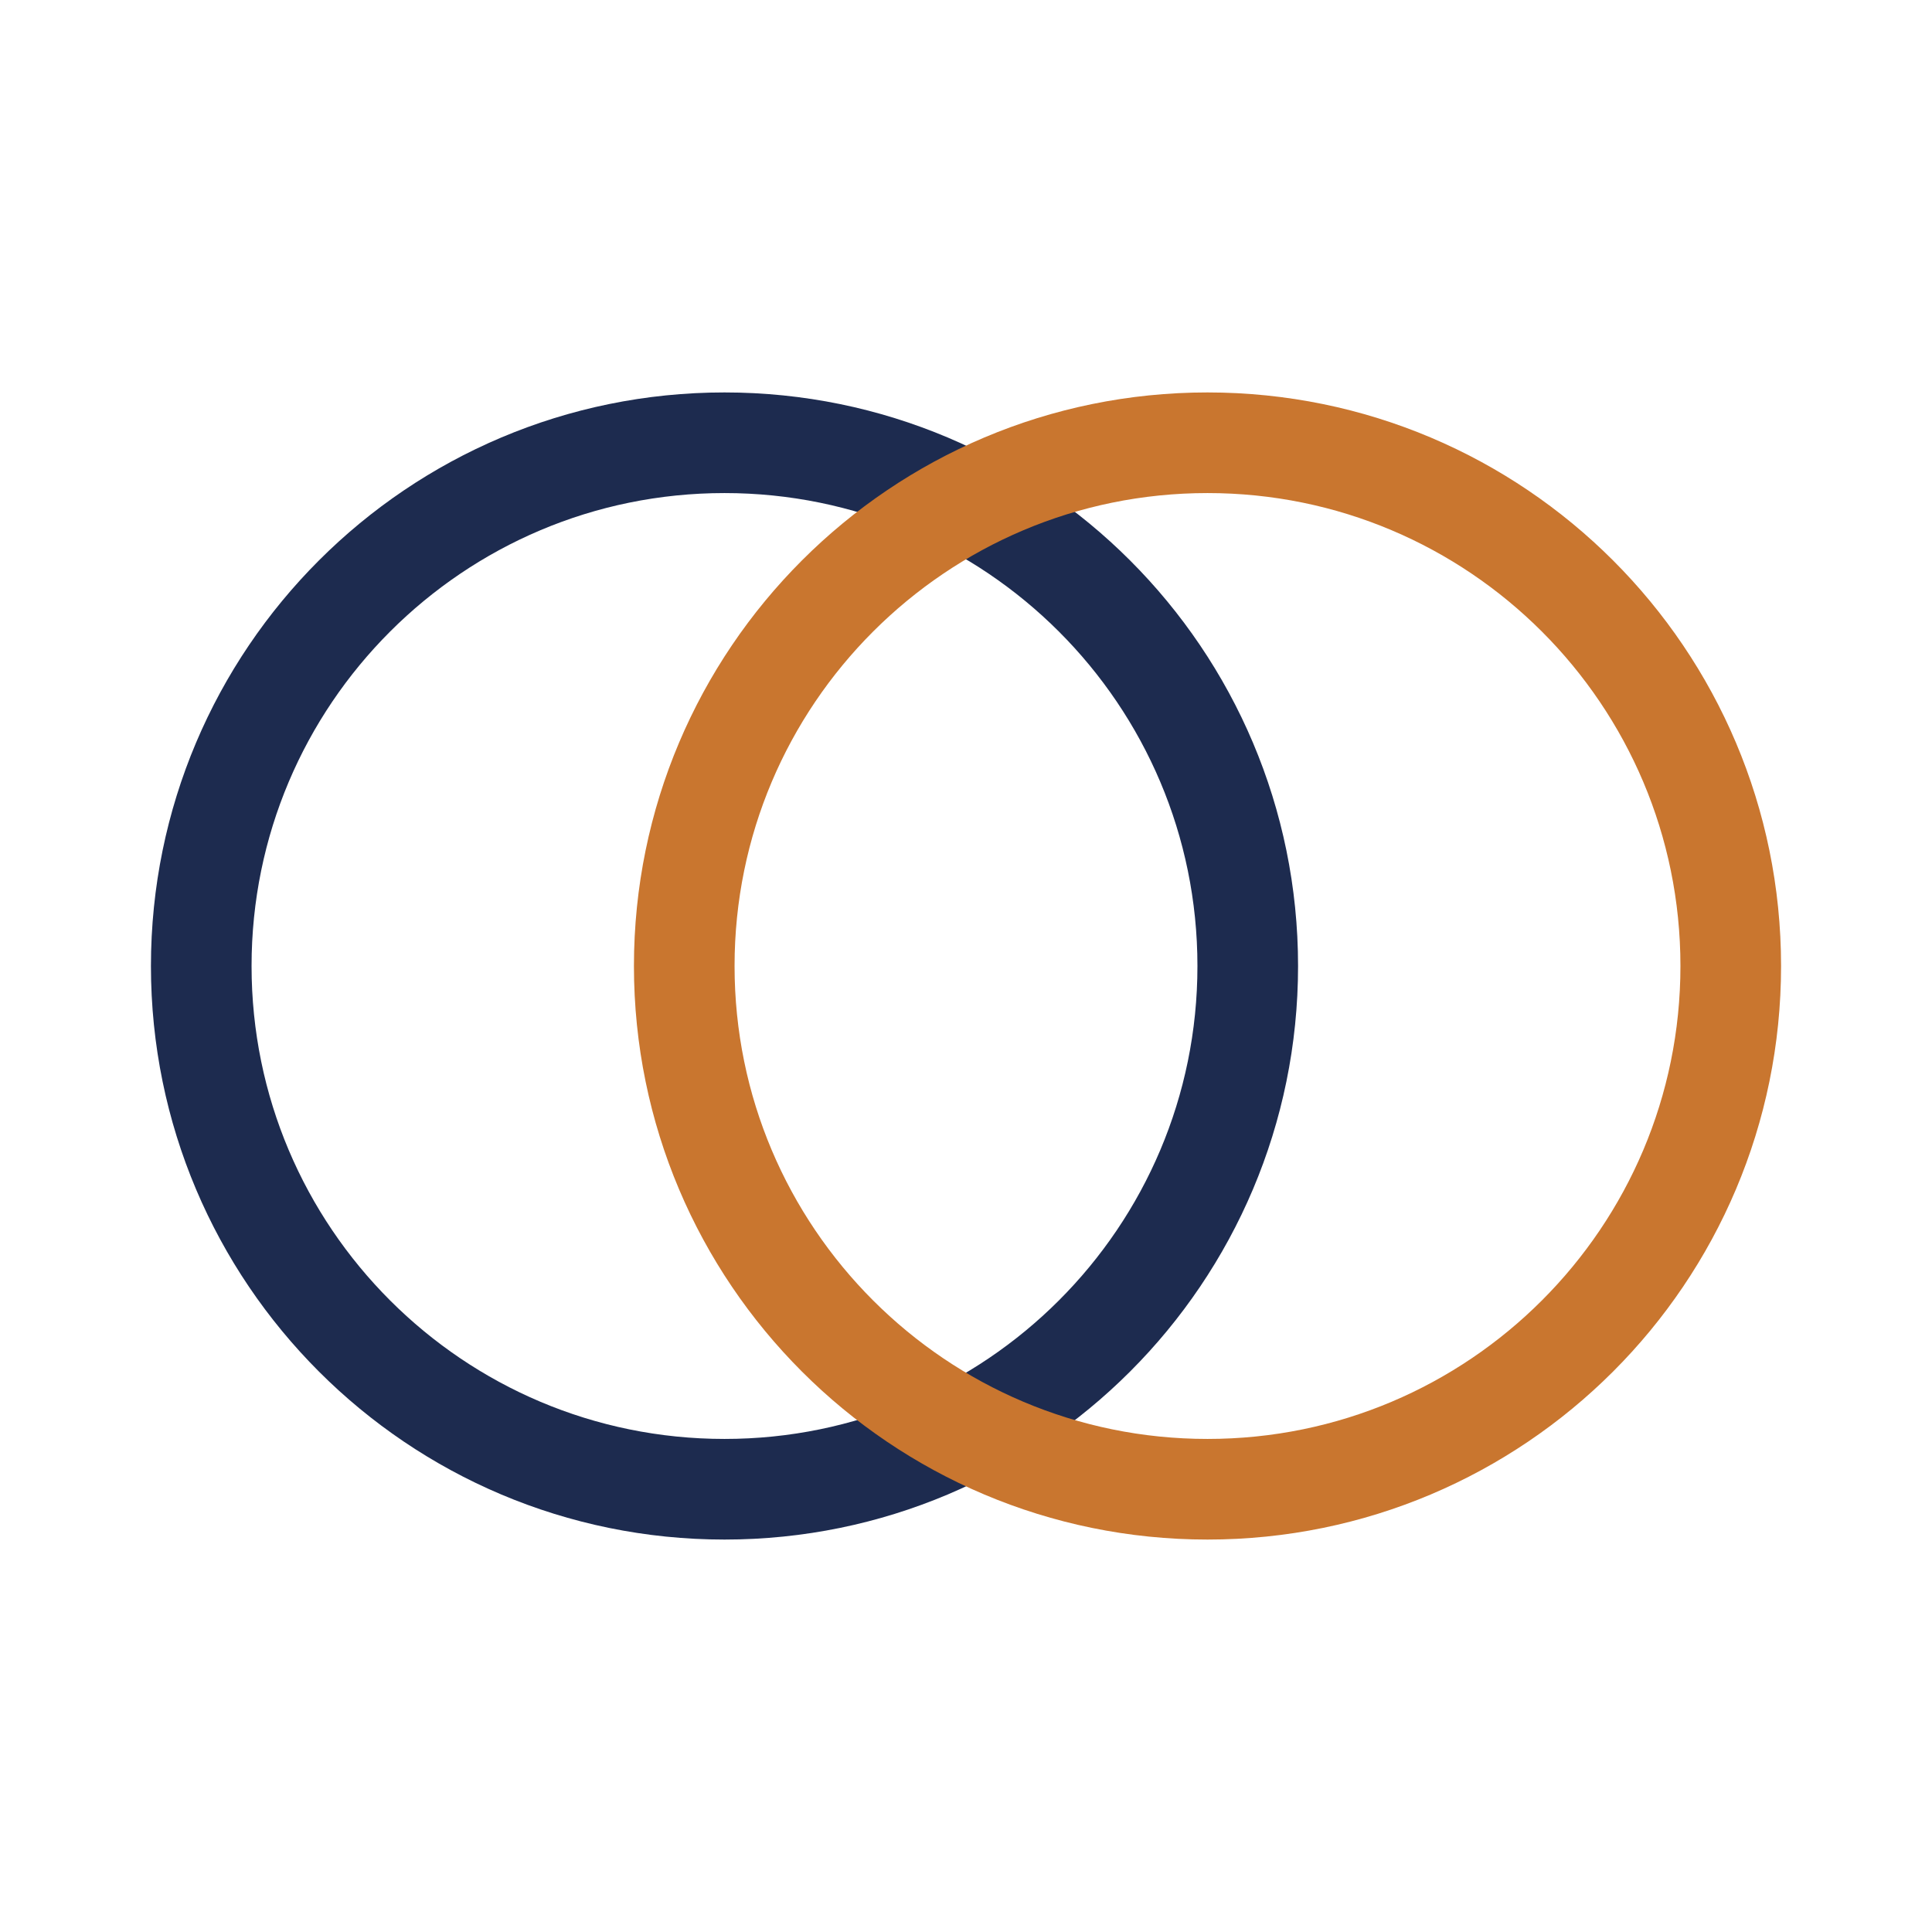
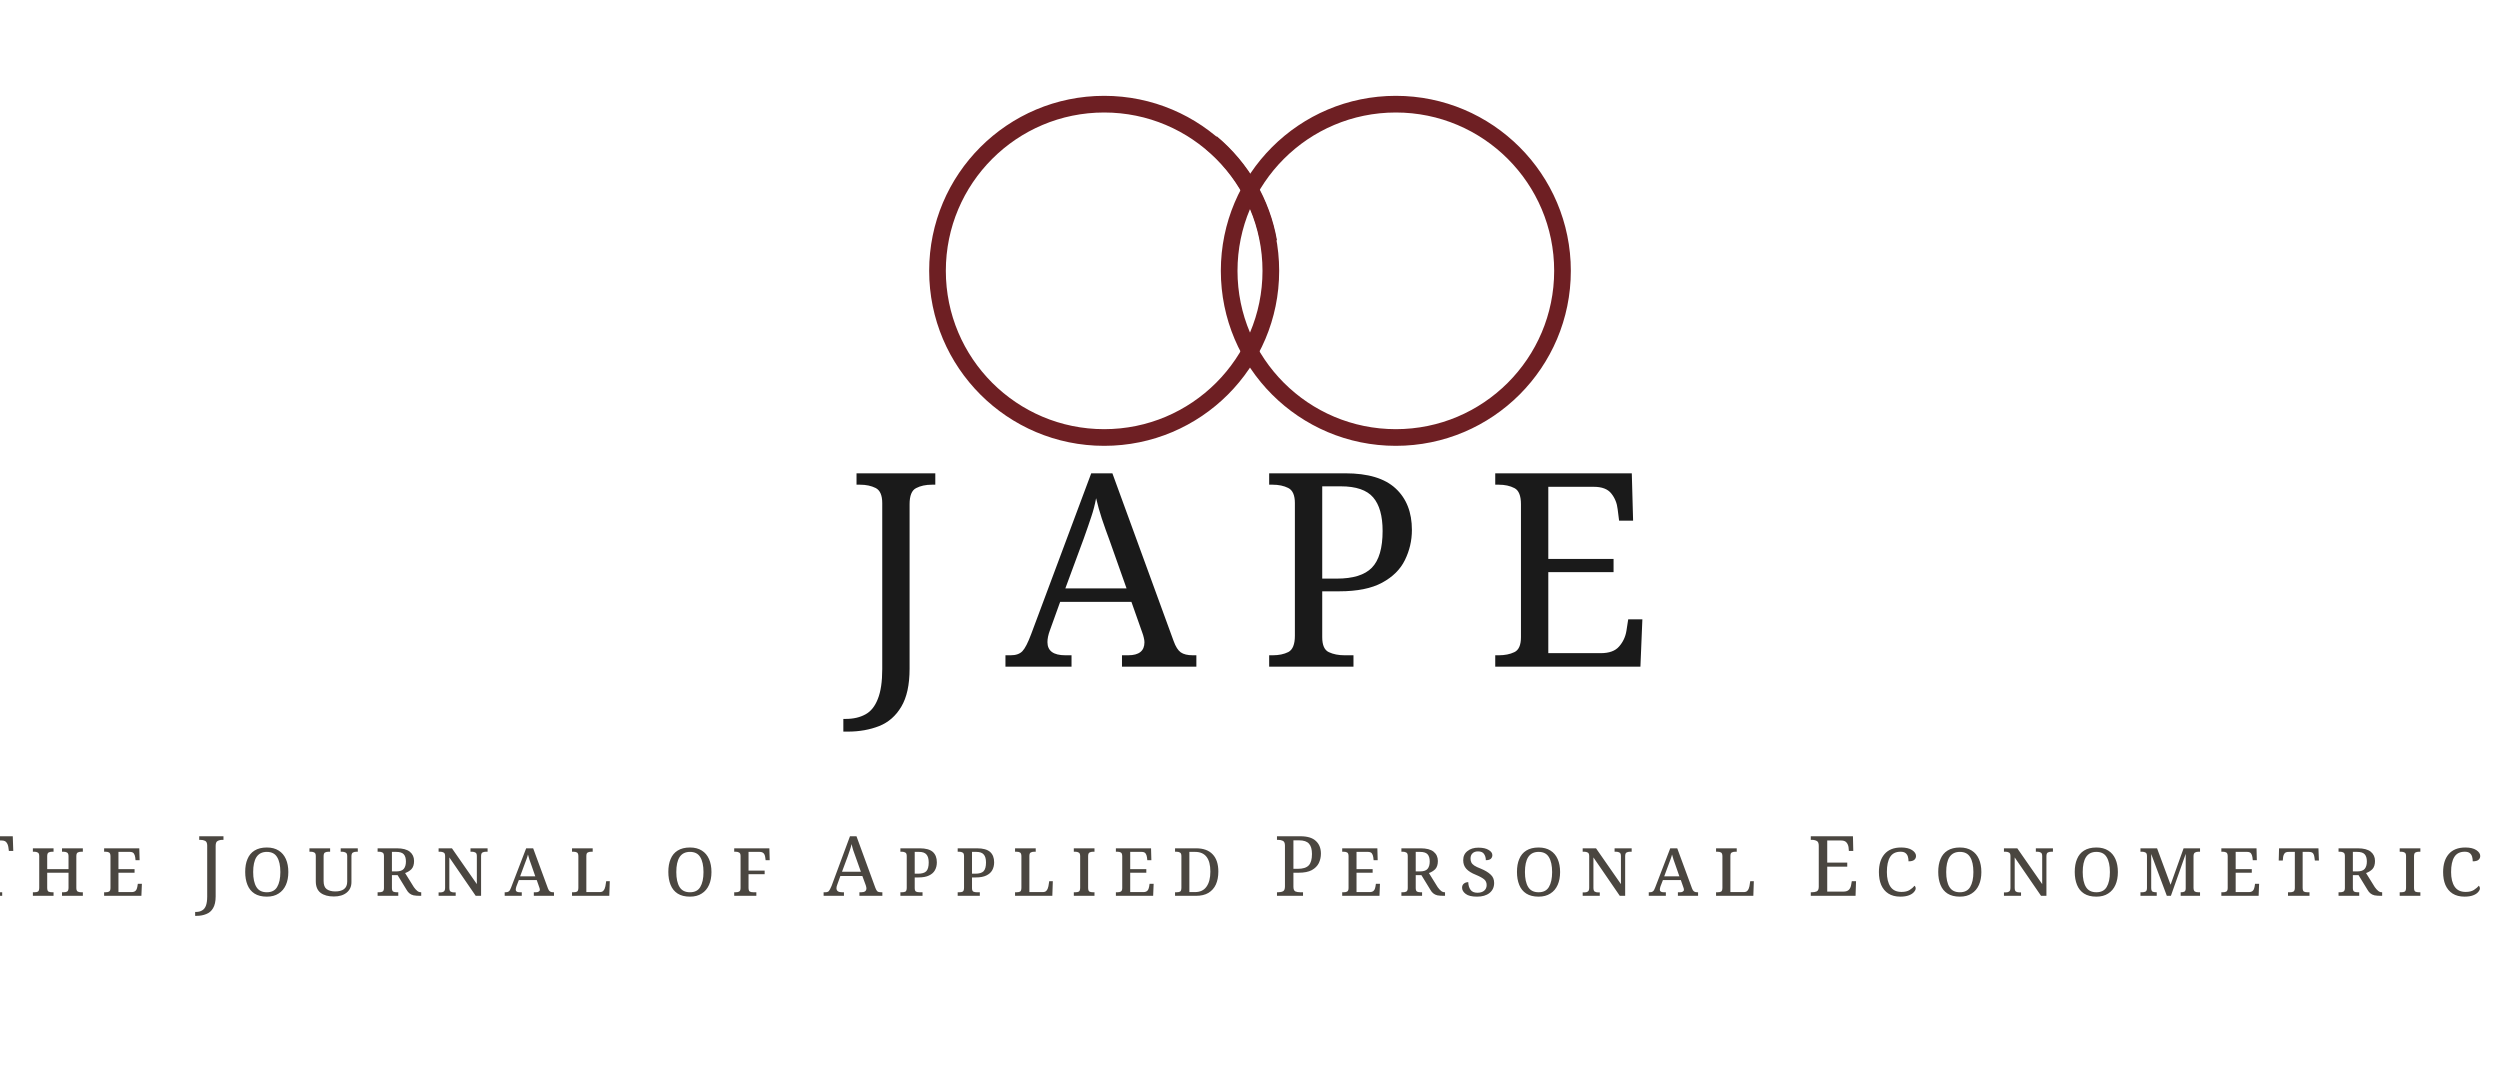
- <svg xmlns="http://www.w3.org/2000/svg" viewBox="0 0 48 48" width="48" height="48">
-   <circle cx="18" cy="24" r="13" fill="none" stroke="#1d2b4f" stroke-width="2.5" />
-   <circle cx="30" cy="24" r="13" fill="none" stroke="#c9762f" stroke-width="2.5" />
+ <svg xmlns="http://www.w3.org/2000/svg" viewBox="0 0 240 104" role="img" aria-label="The Journal of Applied Personal Econometrics">
+   <g fill="none" stroke="#6E1F23" stroke-width="1.6">
+     <circle cx="106" cy="26" r="16" />
+     <circle cx="134" cy="26" r="16" />
+     <path d="M 116.3 13.7 A 16 16 0 0 1 121.8 23.2" />
+   </g>
+   <text x="120" y="64" text-anchor="middle" font-family="'EB Garamond', Georgia, serif" font-size="26" letter-spacing="6" fill="#1A1A1A">JAPE</text>
+   <text x="120" y="86" text-anchor="middle" font-family="'EB Garamond', Georgia, serif" font-size="8" letter-spacing="1.4" fill="#4A4640" style="font-variant: small-caps;">The Journal of Applied Personal Econometrics</text>
</svg>
